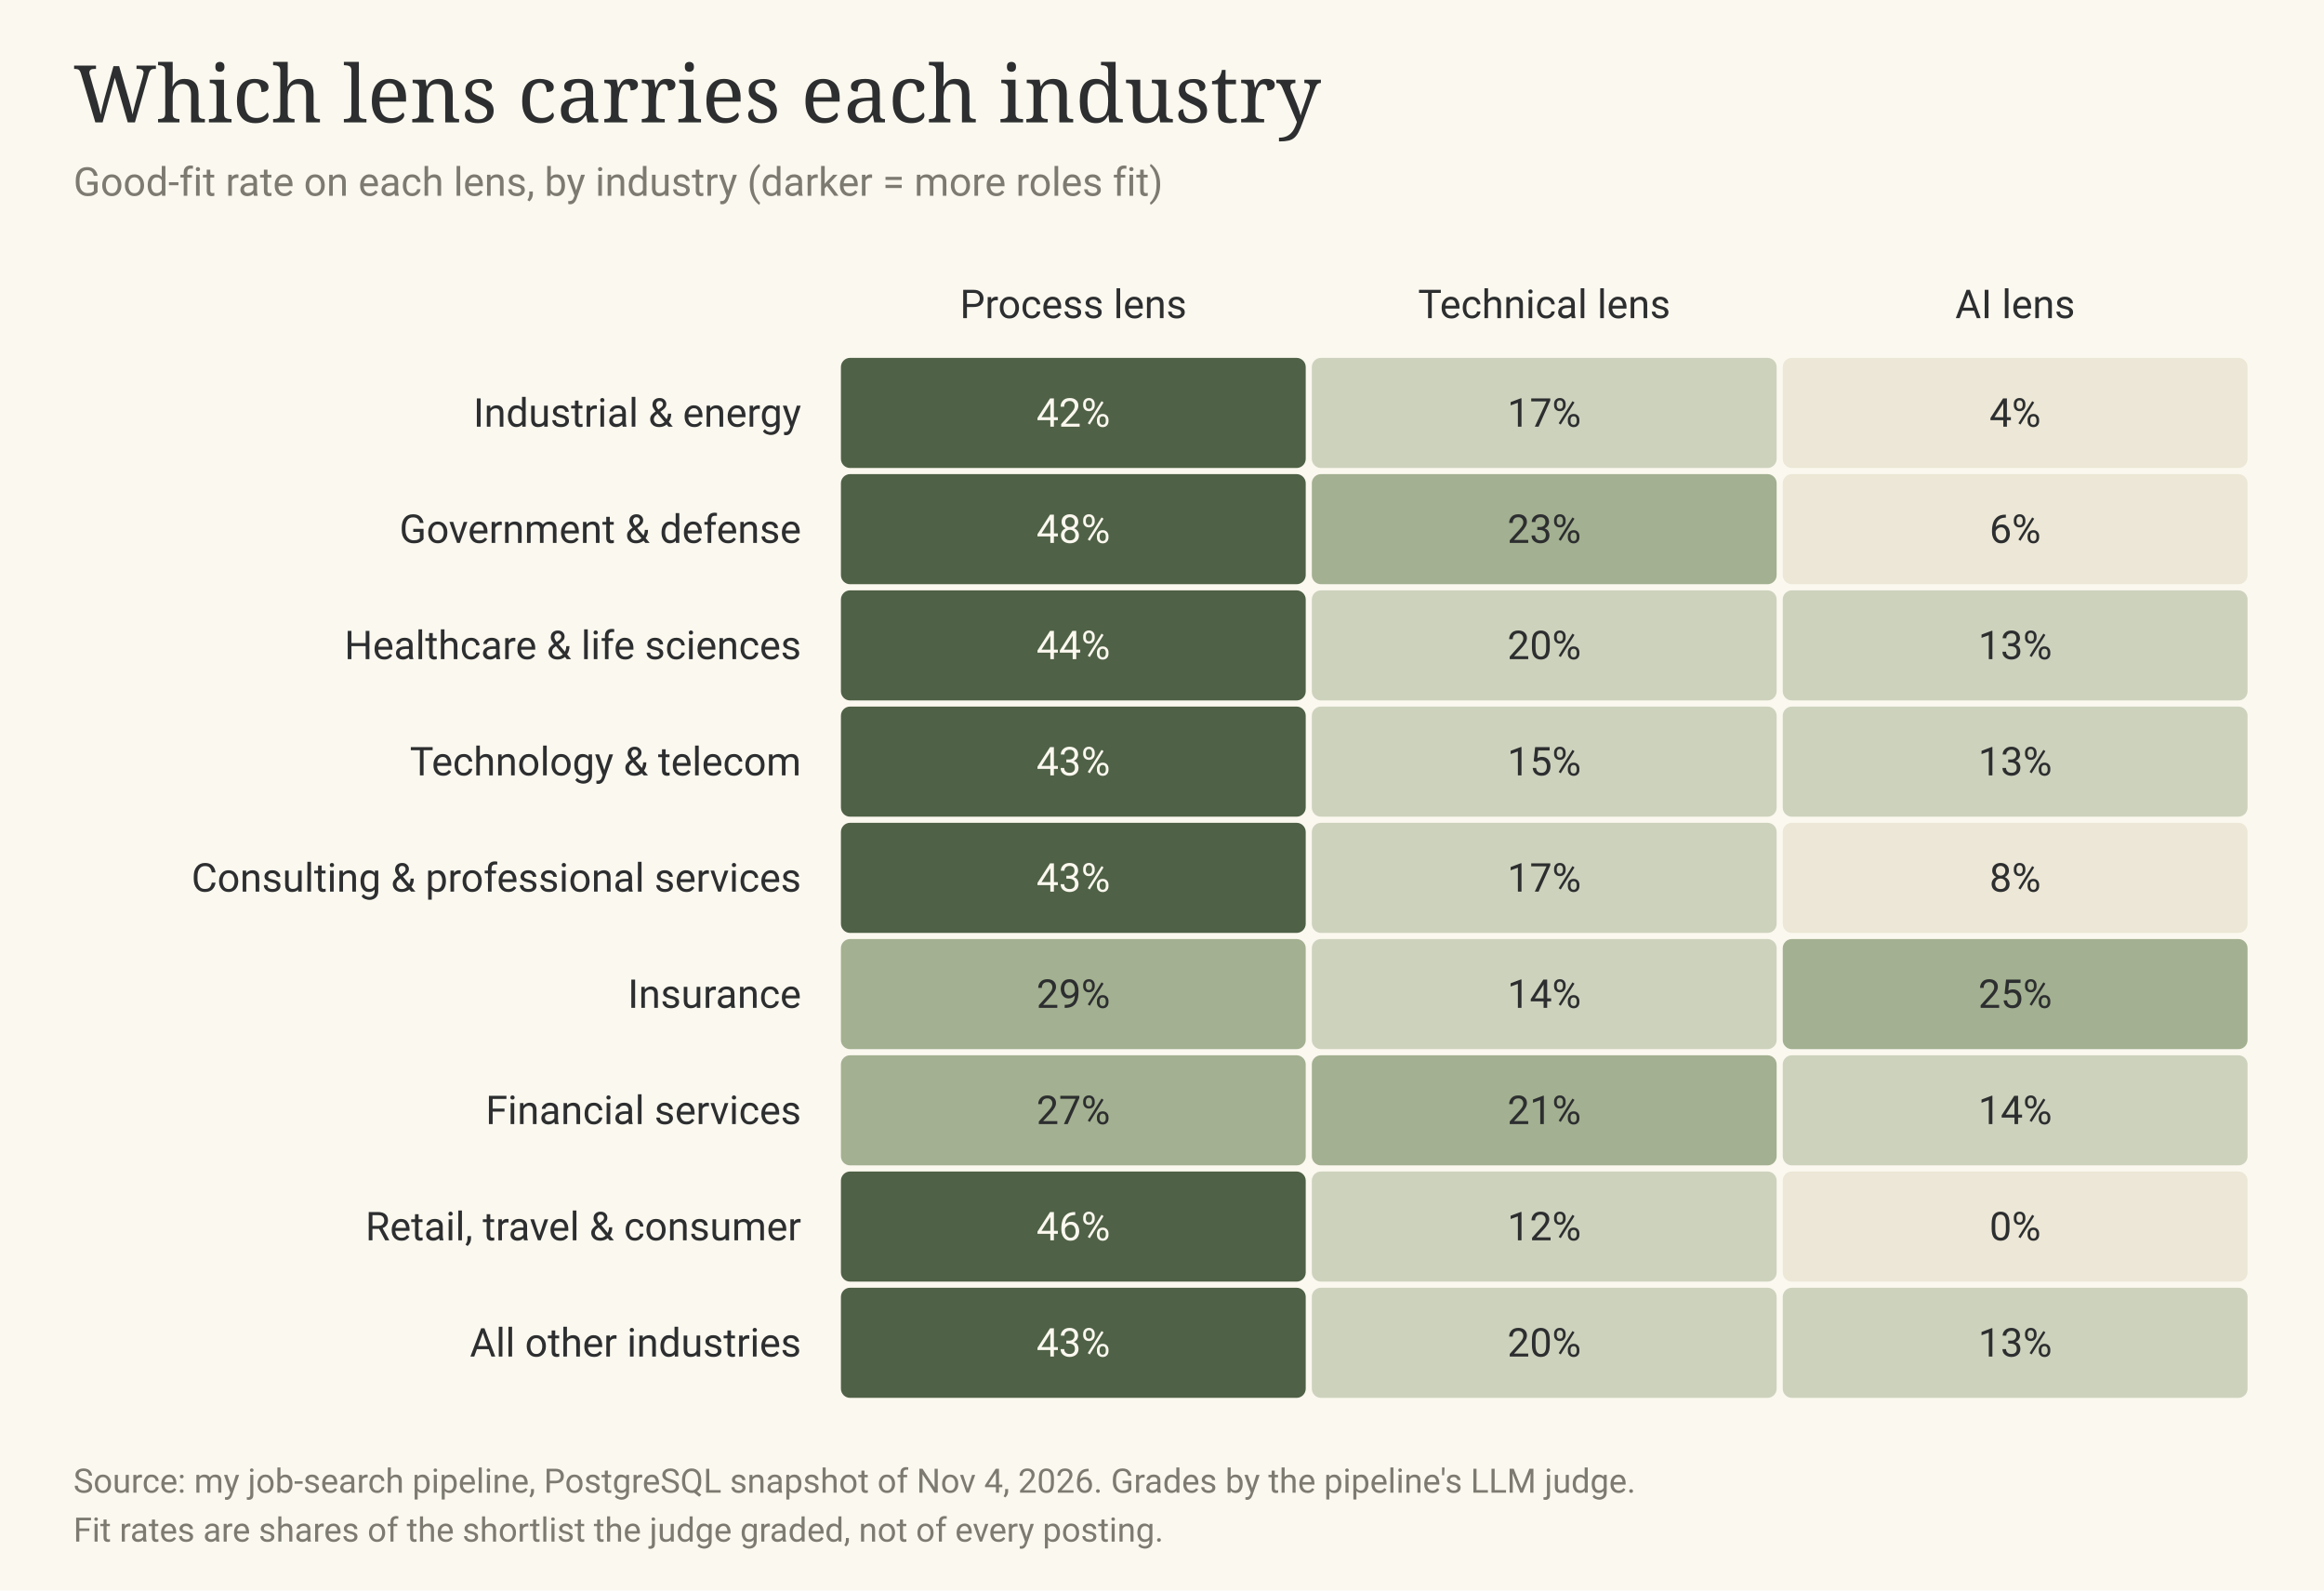
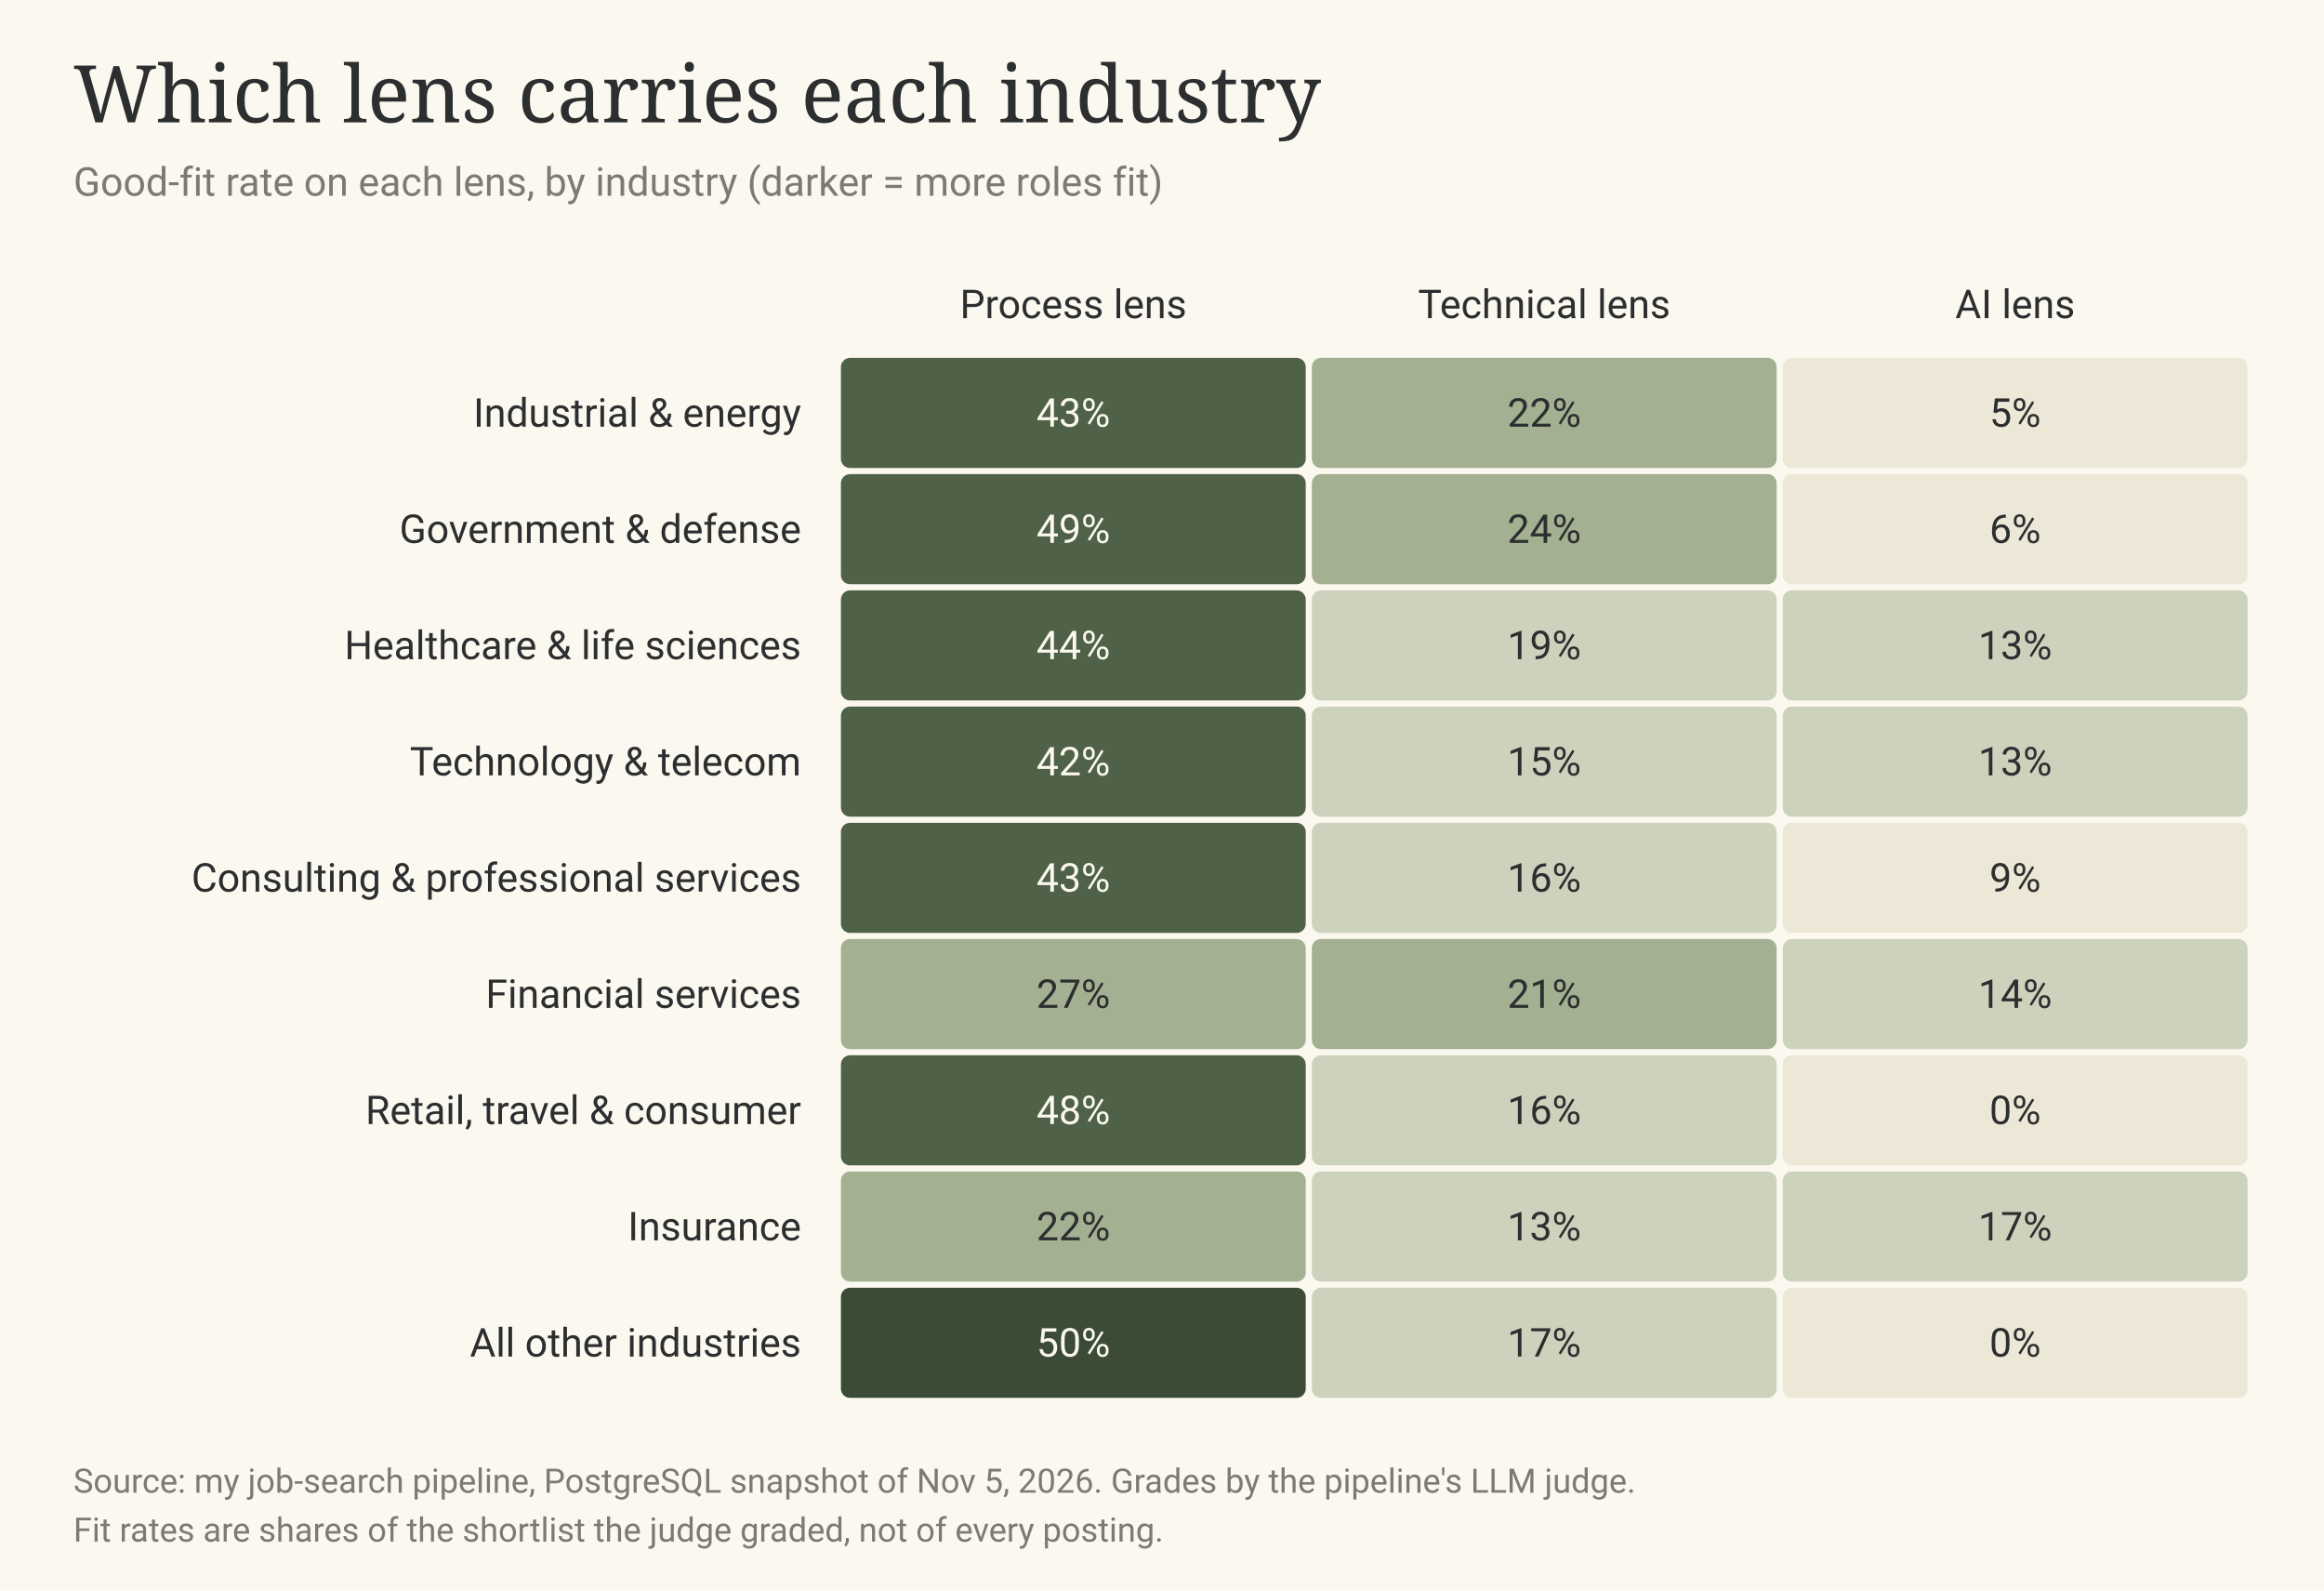
<svg xmlns="http://www.w3.org/2000/svg" viewBox="0 0 760 520" width="760" height="520" role="img" aria-labelledby="t d">
  <rect width="760" height="520" fill="#fbf8ef" />
  <text x="24" y="40" font-family="'Instrument Serif', 'Iowan Old Style', Georgia, serif" font-size="26" fill="#2c2e2f">Which lens carries each industry</text>
  <text x="24" y="64" font-family="-apple-system, BlinkMacSystemFont, 'Segoe UI', Roboto, Inter, sans-serif" font-size="13" fill="#7c7a71">Good-fit rate on each lens, by industry (darker = more roles fit)</text>
  <text x="351.0" y="104" text-anchor="middle" font-family="-apple-system, BlinkMacSystemFont, 'Segoe UI', Roboto, Inter, sans-serif" font-size="13" fill="#2c2e2f">Process lens</text>
  <text x="505.0" y="104" text-anchor="middle" font-family="-apple-system, BlinkMacSystemFont, 'Segoe UI', Roboto, Inter, sans-serif" font-size="13" fill="#2c2e2f">Technical lens</text>
  <text x="659.0" y="104" text-anchor="middle" font-family="-apple-system, BlinkMacSystemFont, 'Segoe UI', Roboto, Inter, sans-serif" font-size="13" fill="#2c2e2f">AI lens</text>
  <text x="262" y="139.5" text-anchor="end" font-family="-apple-system, BlinkMacSystemFont, 'Segoe UI', Roboto, Inter, sans-serif" font-size="13" fill="#2c2e2f">Industrial &amp; energy</text>
  <g>
    <rect x="275.0" y="117.0" width="152.0" height="36" rx="3" fill="#4f6146" />
-     <text x="351.0" y="139.5" text-anchor="middle" font-family="-apple-system, BlinkMacSystemFont, 'Segoe UI', Roboto, Inter, sans-serif" font-size="13" fill="#fbf8ef">42%</text>
+     <text x="351.0" y="139.5" text-anchor="middle" font-family="-apple-system, BlinkMacSystemFont, 'Segoe UI', Roboto, Inter, sans-serif" font-size="13" fill="#fbf8ef">43%</text>
  </g>
  <g>
-     <rect x="429.0" y="117.0" width="152.0" height="36" rx="3" fill="#cdd2bd" />
-     <text x="505.0" y="139.5" text-anchor="middle" font-family="-apple-system, BlinkMacSystemFont, 'Segoe UI', Roboto, Inter, sans-serif" font-size="13" fill="#2c2e2f">17%</text>
+     <rect x="429.0" y="117.0" width="152.0" height="36" rx="3" fill="#a3b091" />
+     <text x="505.0" y="139.5" text-anchor="middle" font-family="-apple-system, BlinkMacSystemFont, 'Segoe UI', Roboto, Inter, sans-serif" font-size="13" fill="#2c2e2f">22%</text>
  </g>
  <g>
    <rect x="583.0" y="117.0" width="152.0" height="36" rx="3" fill="#ece7d6" />
-     <text x="659.0" y="139.5" text-anchor="middle" font-family="-apple-system, BlinkMacSystemFont, 'Segoe UI', Roboto, Inter, sans-serif" font-size="13" fill="#2c2e2f">4%</text>
+     <text x="659.0" y="139.5" text-anchor="middle" font-family="-apple-system, BlinkMacSystemFont, 'Segoe UI', Roboto, Inter, sans-serif" font-size="13" fill="#2c2e2f">5%</text>
  </g>
  <text x="262" y="177.5" text-anchor="end" font-family="-apple-system, BlinkMacSystemFont, 'Segoe UI', Roboto, Inter, sans-serif" font-size="13" fill="#2c2e2f">Government &amp; defense</text>
  <g>
    <rect x="275.0" y="155.0" width="152.0" height="36" rx="3" fill="#4f6146" />
-     <text x="351.0" y="177.5" text-anchor="middle" font-family="-apple-system, BlinkMacSystemFont, 'Segoe UI', Roboto, Inter, sans-serif" font-size="13" fill="#fbf8ef">48%</text>
+     <text x="351.0" y="177.5" text-anchor="middle" font-family="-apple-system, BlinkMacSystemFont, 'Segoe UI', Roboto, Inter, sans-serif" font-size="13" fill="#fbf8ef">49%</text>
  </g>
  <g>
    <rect x="429.0" y="155.0" width="152.0" height="36" rx="3" fill="#a3b091" />
-     <text x="505.0" y="177.5" text-anchor="middle" font-family="-apple-system, BlinkMacSystemFont, 'Segoe UI', Roboto, Inter, sans-serif" font-size="13" fill="#2c2e2f">23%</text>
+     <text x="505.0" y="177.5" text-anchor="middle" font-family="-apple-system, BlinkMacSystemFont, 'Segoe UI', Roboto, Inter, sans-serif" font-size="13" fill="#2c2e2f">24%</text>
  </g>
  <g>
    <rect x="583.0" y="155.0" width="152.0" height="36" rx="3" fill="#ece7d6" />
    <text x="659.0" y="177.5" text-anchor="middle" font-family="-apple-system, BlinkMacSystemFont, 'Segoe UI', Roboto, Inter, sans-serif" font-size="13" fill="#2c2e2f">6%</text>
  </g>
  <text x="262" y="215.5" text-anchor="end" font-family="-apple-system, BlinkMacSystemFont, 'Segoe UI', Roboto, Inter, sans-serif" font-size="13" fill="#2c2e2f">Healthcare &amp; life sciences</text>
  <g>
    <rect x="275.0" y="193.0" width="152.0" height="36" rx="3" fill="#4f6146" />
    <text x="351.0" y="215.5" text-anchor="middle" font-family="-apple-system, BlinkMacSystemFont, 'Segoe UI', Roboto, Inter, sans-serif" font-size="13" fill="#fbf8ef">44%</text>
  </g>
  <g>
    <rect x="429.0" y="193.0" width="152.0" height="36" rx="3" fill="#cdd2bd" />
-     <text x="505.0" y="215.5" text-anchor="middle" font-family="-apple-system, BlinkMacSystemFont, 'Segoe UI', Roboto, Inter, sans-serif" font-size="13" fill="#2c2e2f">20%</text>
+     <text x="505.0" y="215.5" text-anchor="middle" font-family="-apple-system, BlinkMacSystemFont, 'Segoe UI', Roboto, Inter, sans-serif" font-size="13" fill="#2c2e2f">19%</text>
  </g>
  <g>
    <rect x="583.0" y="193.0" width="152.0" height="36" rx="3" fill="#cdd2bd" />
    <text x="659.0" y="215.5" text-anchor="middle" font-family="-apple-system, BlinkMacSystemFont, 'Segoe UI', Roboto, Inter, sans-serif" font-size="13" fill="#2c2e2f">13%</text>
  </g>
  <text x="262" y="253.5" text-anchor="end" font-family="-apple-system, BlinkMacSystemFont, 'Segoe UI', Roboto, Inter, sans-serif" font-size="13" fill="#2c2e2f">Technology &amp; telecom</text>
  <g>
    <rect x="275.0" y="231.0" width="152.0" height="36" rx="3" fill="#4f6146" />
-     <text x="351.0" y="253.5" text-anchor="middle" font-family="-apple-system, BlinkMacSystemFont, 'Segoe UI', Roboto, Inter, sans-serif" font-size="13" fill="#fbf8ef">43%</text>
+     <text x="351.0" y="253.5" text-anchor="middle" font-family="-apple-system, BlinkMacSystemFont, 'Segoe UI', Roboto, Inter, sans-serif" font-size="13" fill="#fbf8ef">42%</text>
  </g>
  <g>
    <rect x="429.0" y="231.0" width="152.0" height="36" rx="3" fill="#cdd2bd" />
    <text x="505.0" y="253.5" text-anchor="middle" font-family="-apple-system, BlinkMacSystemFont, 'Segoe UI', Roboto, Inter, sans-serif" font-size="13" fill="#2c2e2f">15%</text>
  </g>
  <g>
    <rect x="583.0" y="231.0" width="152.0" height="36" rx="3" fill="#cdd2bd" />
    <text x="659.0" y="253.5" text-anchor="middle" font-family="-apple-system, BlinkMacSystemFont, 'Segoe UI', Roboto, Inter, sans-serif" font-size="13" fill="#2c2e2f">13%</text>
  </g>
  <text x="262" y="291.5" text-anchor="end" font-family="-apple-system, BlinkMacSystemFont, 'Segoe UI', Roboto, Inter, sans-serif" font-size="13" fill="#2c2e2f">Consulting &amp; professional services</text>
  <g>
    <rect x="275.0" y="269.0" width="152.0" height="36" rx="3" fill="#4f6146" />
    <text x="351.0" y="291.5" text-anchor="middle" font-family="-apple-system, BlinkMacSystemFont, 'Segoe UI', Roboto, Inter, sans-serif" font-size="13" fill="#fbf8ef">43%</text>
  </g>
  <g>
    <rect x="429.0" y="269.0" width="152.0" height="36" rx="3" fill="#cdd2bd" />
-     <text x="505.0" y="291.5" text-anchor="middle" font-family="-apple-system, BlinkMacSystemFont, 'Segoe UI', Roboto, Inter, sans-serif" font-size="13" fill="#2c2e2f">17%</text>
+     <text x="505.0" y="291.5" text-anchor="middle" font-family="-apple-system, BlinkMacSystemFont, 'Segoe UI', Roboto, Inter, sans-serif" font-size="13" fill="#2c2e2f">16%</text>
  </g>
  <g>
    <rect x="583.0" y="269.0" width="152.0" height="36" rx="3" fill="#ece7d6" />
-     <text x="659.0" y="291.5" text-anchor="middle" font-family="-apple-system, BlinkMacSystemFont, 'Segoe UI', Roboto, Inter, sans-serif" font-size="13" fill="#2c2e2f">8%</text>
+     <text x="659.0" y="291.5" text-anchor="middle" font-family="-apple-system, BlinkMacSystemFont, 'Segoe UI', Roboto, Inter, sans-serif" font-size="13" fill="#2c2e2f">9%</text>
  </g>
-   <text x="262" y="329.5" text-anchor="end" font-family="-apple-system, BlinkMacSystemFont, 'Segoe UI', Roboto, Inter, sans-serif" font-size="13" fill="#2c2e2f">Insurance</text>
+   <text x="262" y="329.5" text-anchor="end" font-family="-apple-system, BlinkMacSystemFont, 'Segoe UI', Roboto, Inter, sans-serif" font-size="13" fill="#2c2e2f">Financial services</text>
  <g>
    <rect x="275.0" y="307.0" width="152.0" height="36" rx="3" fill="#a3b091" />
-     <text x="351.0" y="329.5" text-anchor="middle" font-family="-apple-system, BlinkMacSystemFont, 'Segoe UI', Roboto, Inter, sans-serif" font-size="13" fill="#2c2e2f">29%</text>
+     <text x="351.0" y="329.5" text-anchor="middle" font-family="-apple-system, BlinkMacSystemFont, 'Segoe UI', Roboto, Inter, sans-serif" font-size="13" fill="#2c2e2f">27%</text>
  </g>
  <g>
-     <rect x="429.0" y="307.0" width="152.0" height="36" rx="3" fill="#cdd2bd" />
-     <text x="505.0" y="329.5" text-anchor="middle" font-family="-apple-system, BlinkMacSystemFont, 'Segoe UI', Roboto, Inter, sans-serif" font-size="13" fill="#2c2e2f">14%</text>
+     <rect x="429.0" y="307.0" width="152.0" height="36" rx="3" fill="#a3b091" />
+     <text x="505.0" y="329.5" text-anchor="middle" font-family="-apple-system, BlinkMacSystemFont, 'Segoe UI', Roboto, Inter, sans-serif" font-size="13" fill="#2c2e2f">21%</text>
  </g>
  <g>
-     <rect x="583.0" y="307.0" width="152.0" height="36" rx="3" fill="#a3b091" />
-     <text x="659.0" y="329.5" text-anchor="middle" font-family="-apple-system, BlinkMacSystemFont, 'Segoe UI', Roboto, Inter, sans-serif" font-size="13" fill="#2c2e2f">25%</text>
+     <rect x="583.0" y="307.0" width="152.0" height="36" rx="3" fill="#cdd2bd" />
+     <text x="659.0" y="329.5" text-anchor="middle" font-family="-apple-system, BlinkMacSystemFont, 'Segoe UI', Roboto, Inter, sans-serif" font-size="13" fill="#2c2e2f">14%</text>
  </g>
-   <text x="262" y="367.5" text-anchor="end" font-family="-apple-system, BlinkMacSystemFont, 'Segoe UI', Roboto, Inter, sans-serif" font-size="13" fill="#2c2e2f">Financial services</text>
+   <text x="262" y="367.5" text-anchor="end" font-family="-apple-system, BlinkMacSystemFont, 'Segoe UI', Roboto, Inter, sans-serif" font-size="13" fill="#2c2e2f">Retail, travel &amp; consumer</text>
  <g>
-     <rect x="275.0" y="345.0" width="152.0" height="36" rx="3" fill="#a3b091" />
-     <text x="351.0" y="367.5" text-anchor="middle" font-family="-apple-system, BlinkMacSystemFont, 'Segoe UI', Roboto, Inter, sans-serif" font-size="13" fill="#2c2e2f">27%</text>
+     <rect x="275.0" y="345.0" width="152.0" height="36" rx="3" fill="#4f6146" />
+     <text x="351.0" y="367.5" text-anchor="middle" font-family="-apple-system, BlinkMacSystemFont, 'Segoe UI', Roboto, Inter, sans-serif" font-size="13" fill="#fbf8ef">48%</text>
  </g>
  <g>
-     <rect x="429.0" y="345.0" width="152.0" height="36" rx="3" fill="#a3b091" />
-     <text x="505.0" y="367.5" text-anchor="middle" font-family="-apple-system, BlinkMacSystemFont, 'Segoe UI', Roboto, Inter, sans-serif" font-size="13" fill="#2c2e2f">21%</text>
+     <rect x="429.0" y="345.0" width="152.0" height="36" rx="3" fill="#cdd2bd" />
+     <text x="505.0" y="367.5" text-anchor="middle" font-family="-apple-system, BlinkMacSystemFont, 'Segoe UI', Roboto, Inter, sans-serif" font-size="13" fill="#2c2e2f">16%</text>
  </g>
  <g>
-     <rect x="583.0" y="345.0" width="152.0" height="36" rx="3" fill="#cdd2bd" />
-     <text x="659.0" y="367.5" text-anchor="middle" font-family="-apple-system, BlinkMacSystemFont, 'Segoe UI', Roboto, Inter, sans-serif" font-size="13" fill="#2c2e2f">14%</text>
+     <rect x="583.0" y="345.0" width="152.0" height="36" rx="3" fill="#ece7d6" />
+     <text x="659.0" y="367.5" text-anchor="middle" font-family="-apple-system, BlinkMacSystemFont, 'Segoe UI', Roboto, Inter, sans-serif" font-size="13" fill="#2c2e2f">0%</text>
  </g>
-   <text x="262" y="405.5" text-anchor="end" font-family="-apple-system, BlinkMacSystemFont, 'Segoe UI', Roboto, Inter, sans-serif" font-size="13" fill="#2c2e2f">Retail, travel &amp; consumer</text>
+   <text x="262" y="405.5" text-anchor="end" font-family="-apple-system, BlinkMacSystemFont, 'Segoe UI', Roboto, Inter, sans-serif" font-size="13" fill="#2c2e2f">Insurance</text>
  <g>
-     <rect x="275.0" y="383.0" width="152.0" height="36" rx="3" fill="#4f6146" />
-     <text x="351.0" y="405.5" text-anchor="middle" font-family="-apple-system, BlinkMacSystemFont, 'Segoe UI', Roboto, Inter, sans-serif" font-size="13" fill="#fbf8ef">46%</text>
+     <rect x="275.0" y="383.0" width="152.0" height="36" rx="3" fill="#a3b091" />
+     <text x="351.0" y="405.5" text-anchor="middle" font-family="-apple-system, BlinkMacSystemFont, 'Segoe UI', Roboto, Inter, sans-serif" font-size="13" fill="#2c2e2f">22%</text>
  </g>
  <g>
    <rect x="429.0" y="383.0" width="152.0" height="36" rx="3" fill="#cdd2bd" />
-     <text x="505.0" y="405.5" text-anchor="middle" font-family="-apple-system, BlinkMacSystemFont, 'Segoe UI', Roboto, Inter, sans-serif" font-size="13" fill="#2c2e2f">12%</text>
+     <text x="505.0" y="405.5" text-anchor="middle" font-family="-apple-system, BlinkMacSystemFont, 'Segoe UI', Roboto, Inter, sans-serif" font-size="13" fill="#2c2e2f">13%</text>
  </g>
  <g>
-     <rect x="583.0" y="383.0" width="152.0" height="36" rx="3" fill="#ece7d6" />
-     <text x="659.0" y="405.5" text-anchor="middle" font-family="-apple-system, BlinkMacSystemFont, 'Segoe UI', Roboto, Inter, sans-serif" font-size="13" fill="#2c2e2f">0%</text>
+     <rect x="583.0" y="383.0" width="152.0" height="36" rx="3" fill="#cdd2bd" />
+     <text x="659.0" y="405.5" text-anchor="middle" font-family="-apple-system, BlinkMacSystemFont, 'Segoe UI', Roboto, Inter, sans-serif" font-size="13" fill="#2c2e2f">17%</text>
  </g>
  <text x="262" y="443.5" text-anchor="end" font-family="-apple-system, BlinkMacSystemFont, 'Segoe UI', Roboto, Inter, sans-serif" font-size="13" fill="#2c2e2f">All other industries</text>
  <g>
-     <rect x="275.0" y="421.0" width="152.0" height="36" rx="3" fill="#4f6146" />
-     <text x="351.0" y="443.5" text-anchor="middle" font-family="-apple-system, BlinkMacSystemFont, 'Segoe UI', Roboto, Inter, sans-serif" font-size="13" fill="#fbf8ef">43%</text>
+     <rect x="275.0" y="421.0" width="152.0" height="36" rx="3" fill="#3b4b35" />
+     <text x="351.0" y="443.5" text-anchor="middle" font-family="-apple-system, BlinkMacSystemFont, 'Segoe UI', Roboto, Inter, sans-serif" font-size="13" fill="#fbf8ef">50%</text>
  </g>
  <g>
    <rect x="429.0" y="421.0" width="152.0" height="36" rx="3" fill="#cdd2bd" />
-     <text x="505.0" y="443.5" text-anchor="middle" font-family="-apple-system, BlinkMacSystemFont, 'Segoe UI', Roboto, Inter, sans-serif" font-size="13" fill="#2c2e2f">20%</text>
+     <text x="505.0" y="443.5" text-anchor="middle" font-family="-apple-system, BlinkMacSystemFont, 'Segoe UI', Roboto, Inter, sans-serif" font-size="13" fill="#2c2e2f">17%</text>
  </g>
  <g>
-     <rect x="583.0" y="421.0" width="152.0" height="36" rx="3" fill="#cdd2bd" />
-     <text x="659.0" y="443.5" text-anchor="middle" font-family="-apple-system, BlinkMacSystemFont, 'Segoe UI', Roboto, Inter, sans-serif" font-size="13" fill="#2c2e2f">13%</text>
+     <rect x="583.0" y="421.0" width="152.0" height="36" rx="3" fill="#ece7d6" />
+     <text x="659.0" y="443.5" text-anchor="middle" font-family="-apple-system, BlinkMacSystemFont, 'Segoe UI', Roboto, Inter, sans-serif" font-size="13" fill="#2c2e2f">0%</text>
  </g>
-   <text x="24" y="488" font-family="-apple-system, BlinkMacSystemFont, 'Segoe UI', Roboto, Inter, sans-serif" font-size="11" fill="#7c7a71">Source: my job-search pipeline, PostgreSQL snapshot of Nov 4, 2026. Grades by the pipeline's LLM judge.</text>
+   <text x="24" y="488" font-family="-apple-system, BlinkMacSystemFont, 'Segoe UI', Roboto, Inter, sans-serif" font-size="11" fill="#7c7a71">Source: my job-search pipeline, PostgreSQL snapshot of Nov 5, 2026. Grades by the pipeline's LLM judge.</text>
  <text x="24" y="504" font-family="-apple-system, BlinkMacSystemFont, 'Segoe UI', Roboto, Inter, sans-serif" font-size="11" fill="#7c7a71">Fit rates are shares of the shortlist the judge graded, not of every posting.</text>
</svg>
